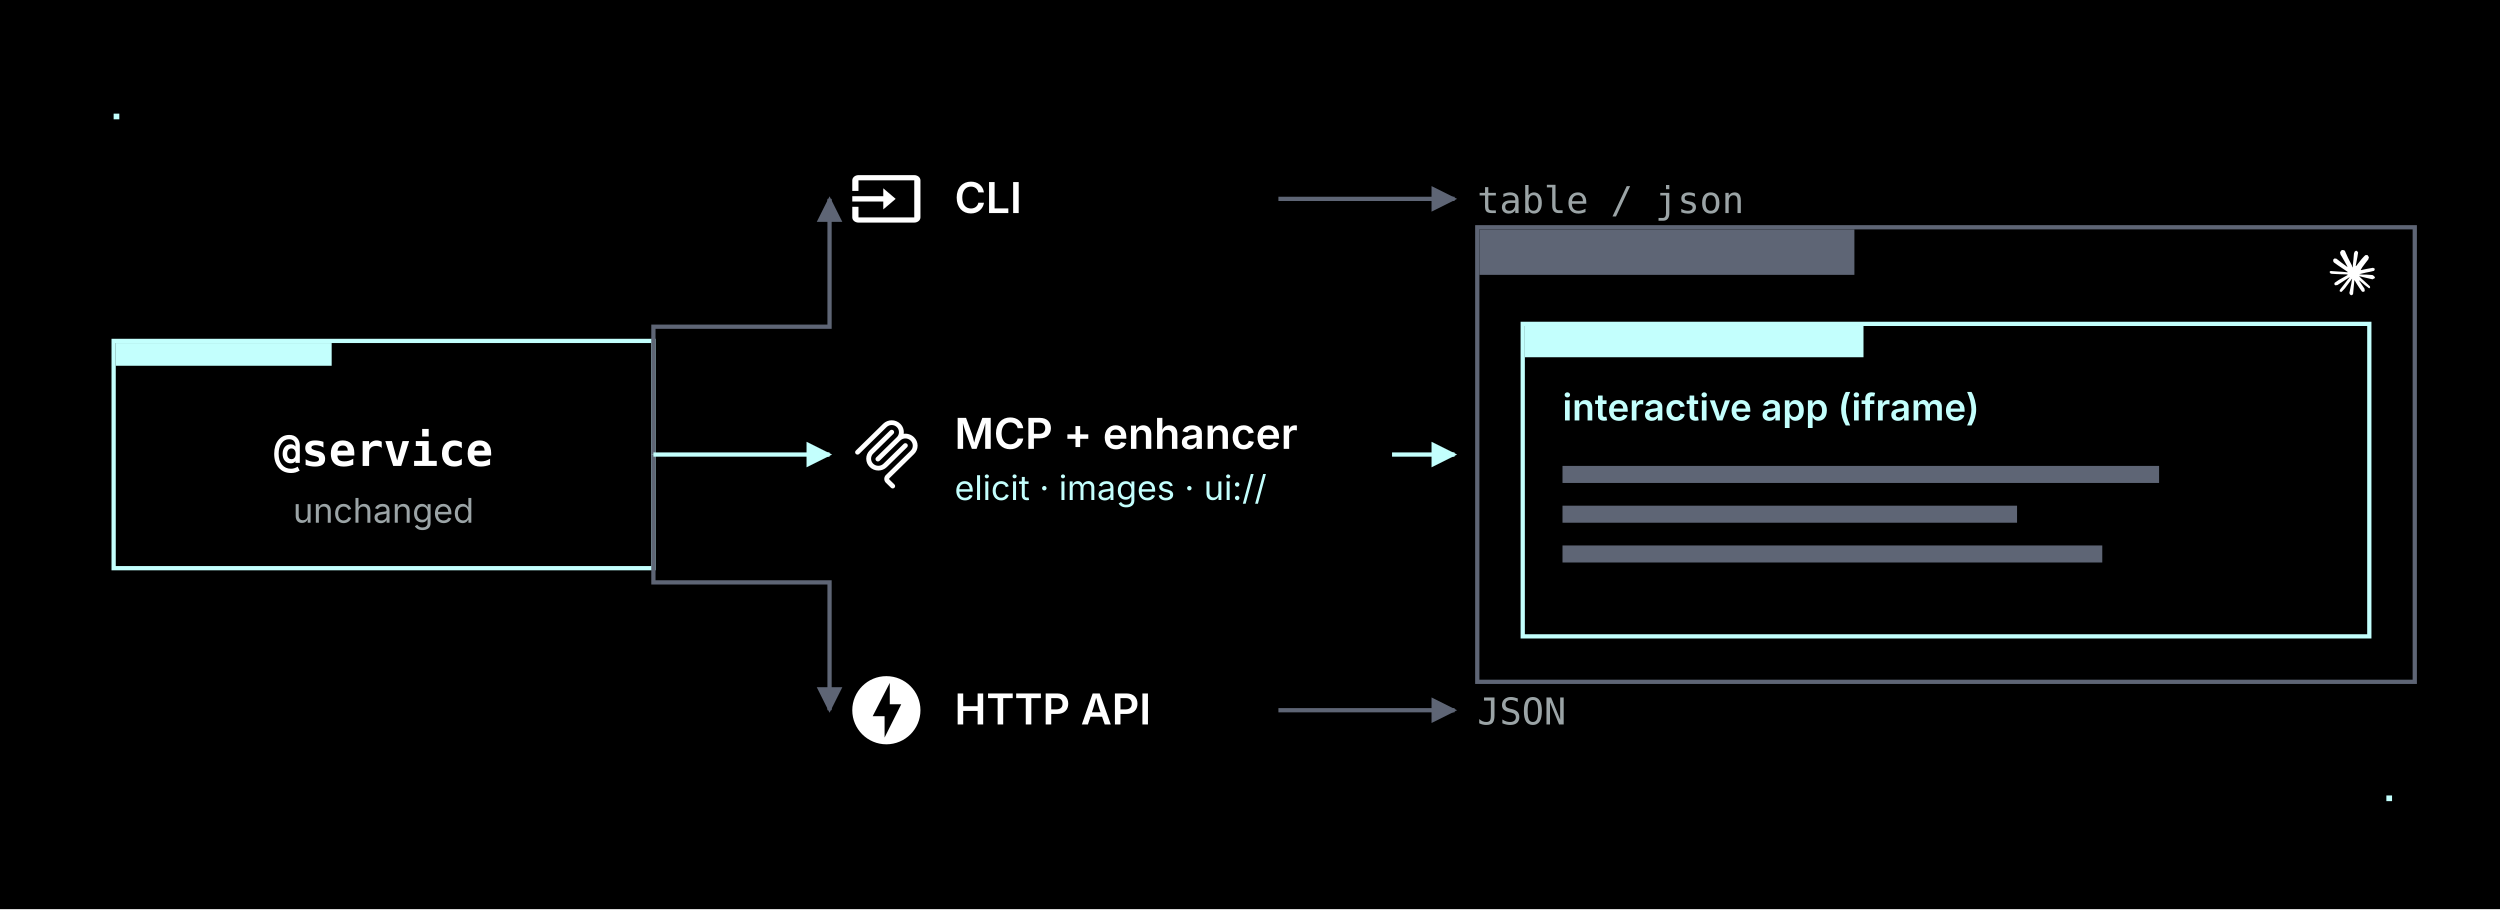
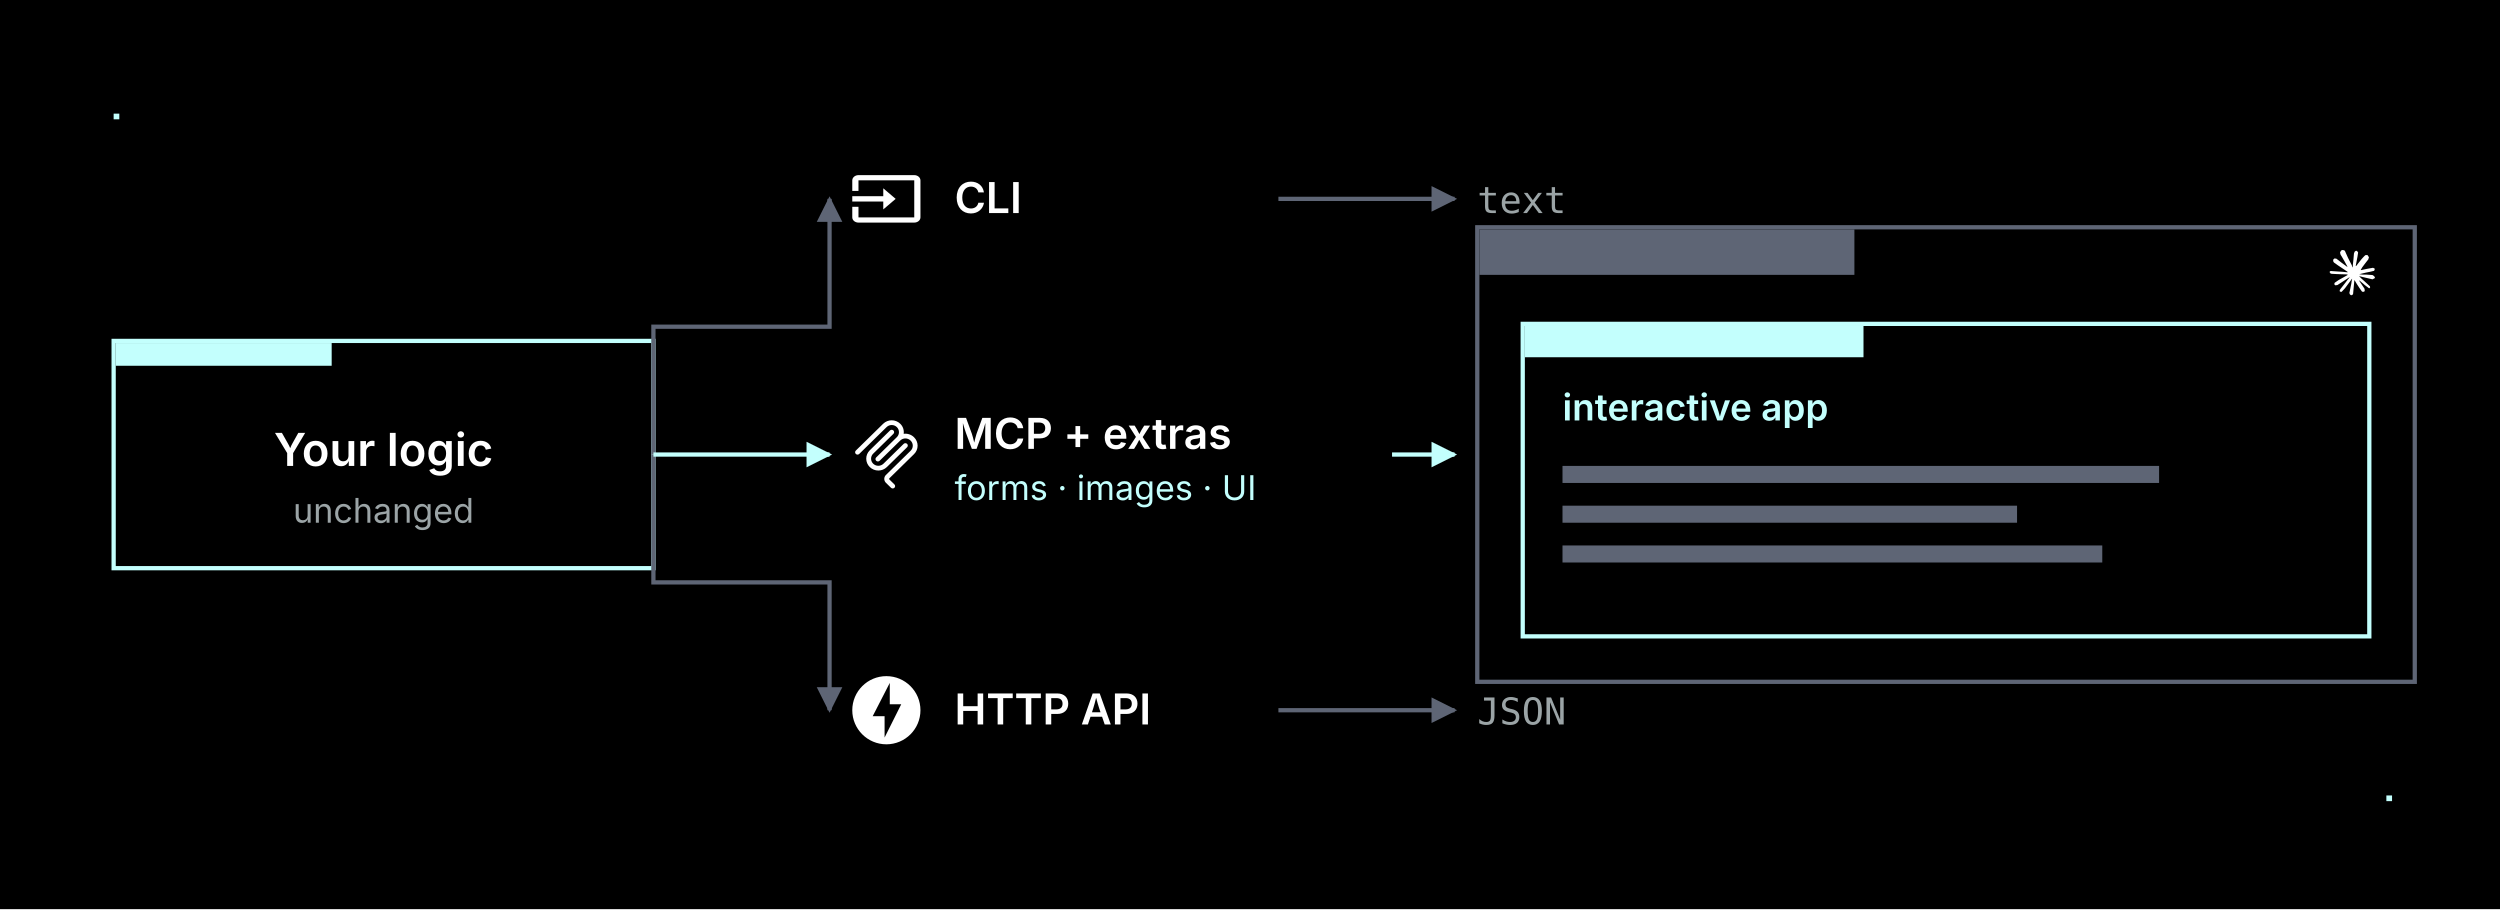
<svg xmlns="http://www.w3.org/2000/svg" viewBox="0 0 880 320" width="880" height="320" role="img" aria-label="Enhancers add UI on the MCP transport only">
  <style>
  text { font-family:Inter, Helvetica, Roboto, Arial, sans-serif; fill:#FFFFFF; }
  .mono { font-family:'JetBrains Mono', 'IBM Plex Mono', ui-monospace, Menlo, monospace; }
  .muted { fill:#9BA4A6; }
  .accent { fill:#C3FFFD; }
  .box { fill:none; stroke:#C3FFFD; stroke-width:1.5; }
  .box-dim { fill:none; stroke:#5E6575; stroke-width:1.5; }
  .tag { fill:#C3FFFD; }
  .tag-dim { fill:#5E6575; }
  .wire { stroke:#5E6575; stroke-width:1.5; fill:none; }
  .wire-accent { stroke:#C3FFFD; stroke-width:1.5; fill:none; }
  .logo { fill:#FFFFFF; }
</style>
  <defs>
    <marker id="wire-head" viewBox="0 0 10 10" refX="9" refY="5" markerWidth="6" markerHeight="6" orient="auto-start-reverse">
      <path d="M0 0 L10 5 L0 10 z" fill="#5E6575" />
    </marker>
    <marker id="wire-accent-head" viewBox="0 0 10 10" refX="9" refY="5" markerWidth="6" markerHeight="6" orient="auto-start-reverse">
      <path d="M0 0 L10 5 L0 10 z" fill="#C3FFFD" />
    </marker>
    <symbol id="i-claude" viewBox="0 0 256 257" class="logo">
      <path d="m50.228 170.321 50.357-28.257.843-2.463-.843-1.361h-2.462l-8.426-.518-28.775-.778-24.952-1.037-24.175-1.296-6.092-1.297L0 125.796l.583-3.759 5.12-3.434 7.324.648 16.202 1.101 24.304 1.685 17.629 1.037 26.118 2.722h4.148l.583-1.685-1.426-1.037-1.101-1.037-25.147-17.045-27.22-18.017-14.258-10.37-7.713-5.25-3.888-4.925-1.685-10.758 7-7.713 9.397.649 2.398.648 9.527 7.323 20.35 15.75L94.817 91.9l3.889 3.24 1.555-1.102.195-.777-1.75-2.917-14.453-26.118-15.425-26.572-6.87-11.018-1.814-6.61c-.648-2.723-1.102-4.991-1.102-7.778l7.972-10.823L71.42 0 82.05 1.426l4.472 3.888 6.61 15.101 10.694 23.786 16.591 32.34 4.861 9.592 2.592 8.879.973 2.722h1.685v-1.556l1.36-18.211 2.528-22.36 2.463-28.776.843-8.1 4.018-9.722 7.971-5.25 6.222 2.981 5.12 7.324-.713 4.73-3.046 19.768-5.962 30.98-3.889 20.739h2.268l2.593-2.593 10.499-13.934 17.628-22.036 7.778-8.749 9.073-9.657 5.833-4.601h11.018l8.1 12.055-3.628 12.443-11.342 14.388-9.398 12.184-13.48 18.147-8.426 14.518.778 1.166 2.01-.194 30.46-6.481 16.462-2.982 19.637-3.37 8.88 4.148.971 4.213-3.5 8.62-20.998 5.184-24.628 4.926-36.682 8.685-.454.324.519.648 16.526 1.555 7.065.389h17.304l32.21 2.398 8.426 5.574 5.055 6.805-.843 5.184-12.962 6.611-17.498-4.148-40.83-9.721-14-3.5h-1.944v1.167l11.666 11.406 21.387 19.314 26.767 24.887 1.36 6.157-3.434 4.86-3.63-.518-23.526-17.693-9.073-7.972-20.545-17.304h-1.36v1.814l4.73 6.935 25.017 37.59 1.296 11.536-1.814 3.76-6.481 2.268-7.13-1.297-14.647-20.544-15.1-23.138-12.185-20.739-1.49.843-7.194 77.448-3.37 3.953-7.778 2.981-6.48-4.925-3.436-7.972 3.435-15.749 4.148-20.544 3.37-16.333 3.046-20.285 1.815-6.74-.13-.454-1.49.194-15.295 20.999-23.267 31.433-18.406 19.702-4.407 1.75-7.648-3.954.713-7.064 4.277-6.286 25.47-32.405 15.36-20.092 9.917-11.6-.065-1.686h-.583L44.07 198.125l-12.055 1.555-5.185-4.86.648-7.972 2.463-2.593 20.35-13.999-.064.065Z" />
    </symbol>
    <symbol id="i-fastapi" viewBox="0 0 256 256" class="logo">
      <path d="M128 0C57.33 0 0 57.33 0 128s57.33 128 128 128 128-57.33 128-128S198.67 0 128 0Zm-6.67 230.605v-80.288H76.699l64.128-124.922v80.288h42.966L121.33 230.605Z" />
    </symbol>
    <symbol id="i-mcp" viewBox="0 0 24 24" class="logo" fill-rule="evenodd">
      <path d="M15.688 2.343a2.588 2.588 0 00-3.61 0l-9.626 9.44a.863.863 0 01-1.203 0 .823.823 0 010-1.18l9.626-9.44a4.313 4.313 0 016.016 0 4.116 4.116 0 011.204 3.54 4.3 4.3 0 013.609 1.18l.05.05a4.115 4.115 0 010 5.9l-8.706 8.537a.274.274 0 000 .393l1.788 1.754a.823.823 0 010 1.18.863.863 0 01-1.203 0l-1.788-1.753a1.92 1.92 0 010-2.754l8.706-8.538a2.47 2.47 0 000-3.54l-.05-.049a2.588 2.588 0 00-3.607-.003l-7.172 7.034-.002.002-.098.097a.863.863 0 01-1.204 0 .823.823 0 010-1.18l7.273-7.133a2.47 2.47 0 00-.003-3.537z" />
      <path d="M14.485 4.703a.823.823 0 000-1.18.863.863 0 00-1.204 0l-7.119 6.982a4.115 4.115 0 000 5.9 4.314 4.314 0 006.016 0l7.12-6.982a.823.823 0 000-1.18.863.863 0 00-1.204 0l-7.119 6.982a2.588 2.588 0 01-3.61 0 2.47 2.47 0 010-3.54l7.12-6.982z" />
    </symbol>
    <symbol id="i-typer" viewBox="0 0 24 24" class="logo">
      <path d="M21.818 3.646H2.182C.982 3.646 0 4.483 0 5.505v3.707h2.182V5.486h19.636v13.036H2.182v-3.735H0v3.726c0 1.022.982 1.84 2.182 1.84h19.636c1.2 0 2.182-.818 2.182-1.84V5.505c0-1.032-.982-1.859-2.182-1.859Zm-10.909 12.07L15.273 12l-4.364-3.717v2.787H0v1.859h10.909v2.787Z" />
    </symbol>
  </defs>
  <rect width="880" height="320" fill="#000000" />
  <rect x="40" y="40" width="2" height="2" fill="#C3FFFD" />
  <rect x="840" y="280" width="2" height="2" fill="#C3FFFD" />
  <rect class="box" x="40" y="120" width="190" height="80" />
  <rect class="tag" x="40.75" y="120.75" width="76.0" height="8.0" />
-   <text x="135.0" y="164" font-size="16" text-anchor="middle" font-weight="600" class="mono">@service</text>
+   <text x="135.0" y="164" font-size="16" text-anchor="middle" font-weight="600">Your logic</text>
  <text x="135.0" y="184" font-size="12" text-anchor="middle" font-weight="400" class="muted">unchanged</text>
  <path class="wire" d="M230 160.0 V115.0 H292 V70" marker-end="url(#wire-head)" />
  <use href="#i-typer" x="300" y="58" width="24" height="24" />
  <text x="336" y="75" font-size="15" text-anchor="start" font-weight="600">CLI</text>
  <path class="wire" d="M450 70 L512 70" marker-end="url(#wire-head)" />
-   <text x="520" y="75" font-size="13" text-anchor="start" font-weight="400" class="mono muted">table / json</text>
+   <text x="520" y="75" font-size="13" text-anchor="start" font-weight="400" class="mono muted">text</text>
  <path class="wire" d="M230 160.0 V205.0 H292 V250" marker-end="url(#wire-head)" />
  <use href="#i-fastapi" x="300" y="238" width="24" height="24" />
  <text x="336" y="255" font-size="15" text-anchor="start" font-weight="600">HTTP API</text>
  <path class="wire" d="M450 250 L512 250" marker-end="url(#wire-head)" />
  <text x="520" y="255" font-size="13" text-anchor="start" font-weight="400" class="mono muted">JSON</text>
  <path class="wire-accent" d="M230 160 L292 160" marker-end="url(#wire-accent-head)" />
  <use href="#i-mcp" x="300" y="148" width="24" height="24" />
-   <text x="336" y="158" font-size="15" text-anchor="start" font-weight="600">MCP + enhancer</text>
-   <text x="336" y="176" font-size="12" text-anchor="start" font-weight="400" class="accent">elicit · images · ui://</text>
+   <text x="336" y="158" font-size="15" text-anchor="start" font-weight="600">MCP + extras</text>
+   <text x="336" y="176" font-size="12" text-anchor="start" font-weight="400" class="accent">forms · images · UI</text>
  <path class="wire-accent" d="M490 160 L512 160" marker-end="url(#wire-accent-head)" />
  <rect class="box-dim" x="520" y="80.0" width="330" height="160" />
  <rect class="tag-dim" x="520.75" y="80.75" width="132.0" height="16.0" />
  <use href="#i-claude" x="820" y="88.0" width="16" height="16" />
  <rect class="box" x="536" y="114.0" width="298" height="110" />
  <rect class="tag" x="536.75" y="114.75" width="119.2" height="11.0" />
-   <text x="550" y="148.0" font-size="13" text-anchor="start" font-weight="600" class="accent">interactive app (iframe)</text>
+   <text x="550" y="148.0" font-size="13" text-anchor="start" font-weight="600" class="accent">interactive app</text>
  <rect x="550" y="164.0" width="210" height="6" fill="#5E6575" />
  <rect x="550" y="178.0" width="160" height="6" fill="#5E6575" />
  <rect x="550" y="192.0" width="190" height="6" fill="#5E6575" />
</svg>
